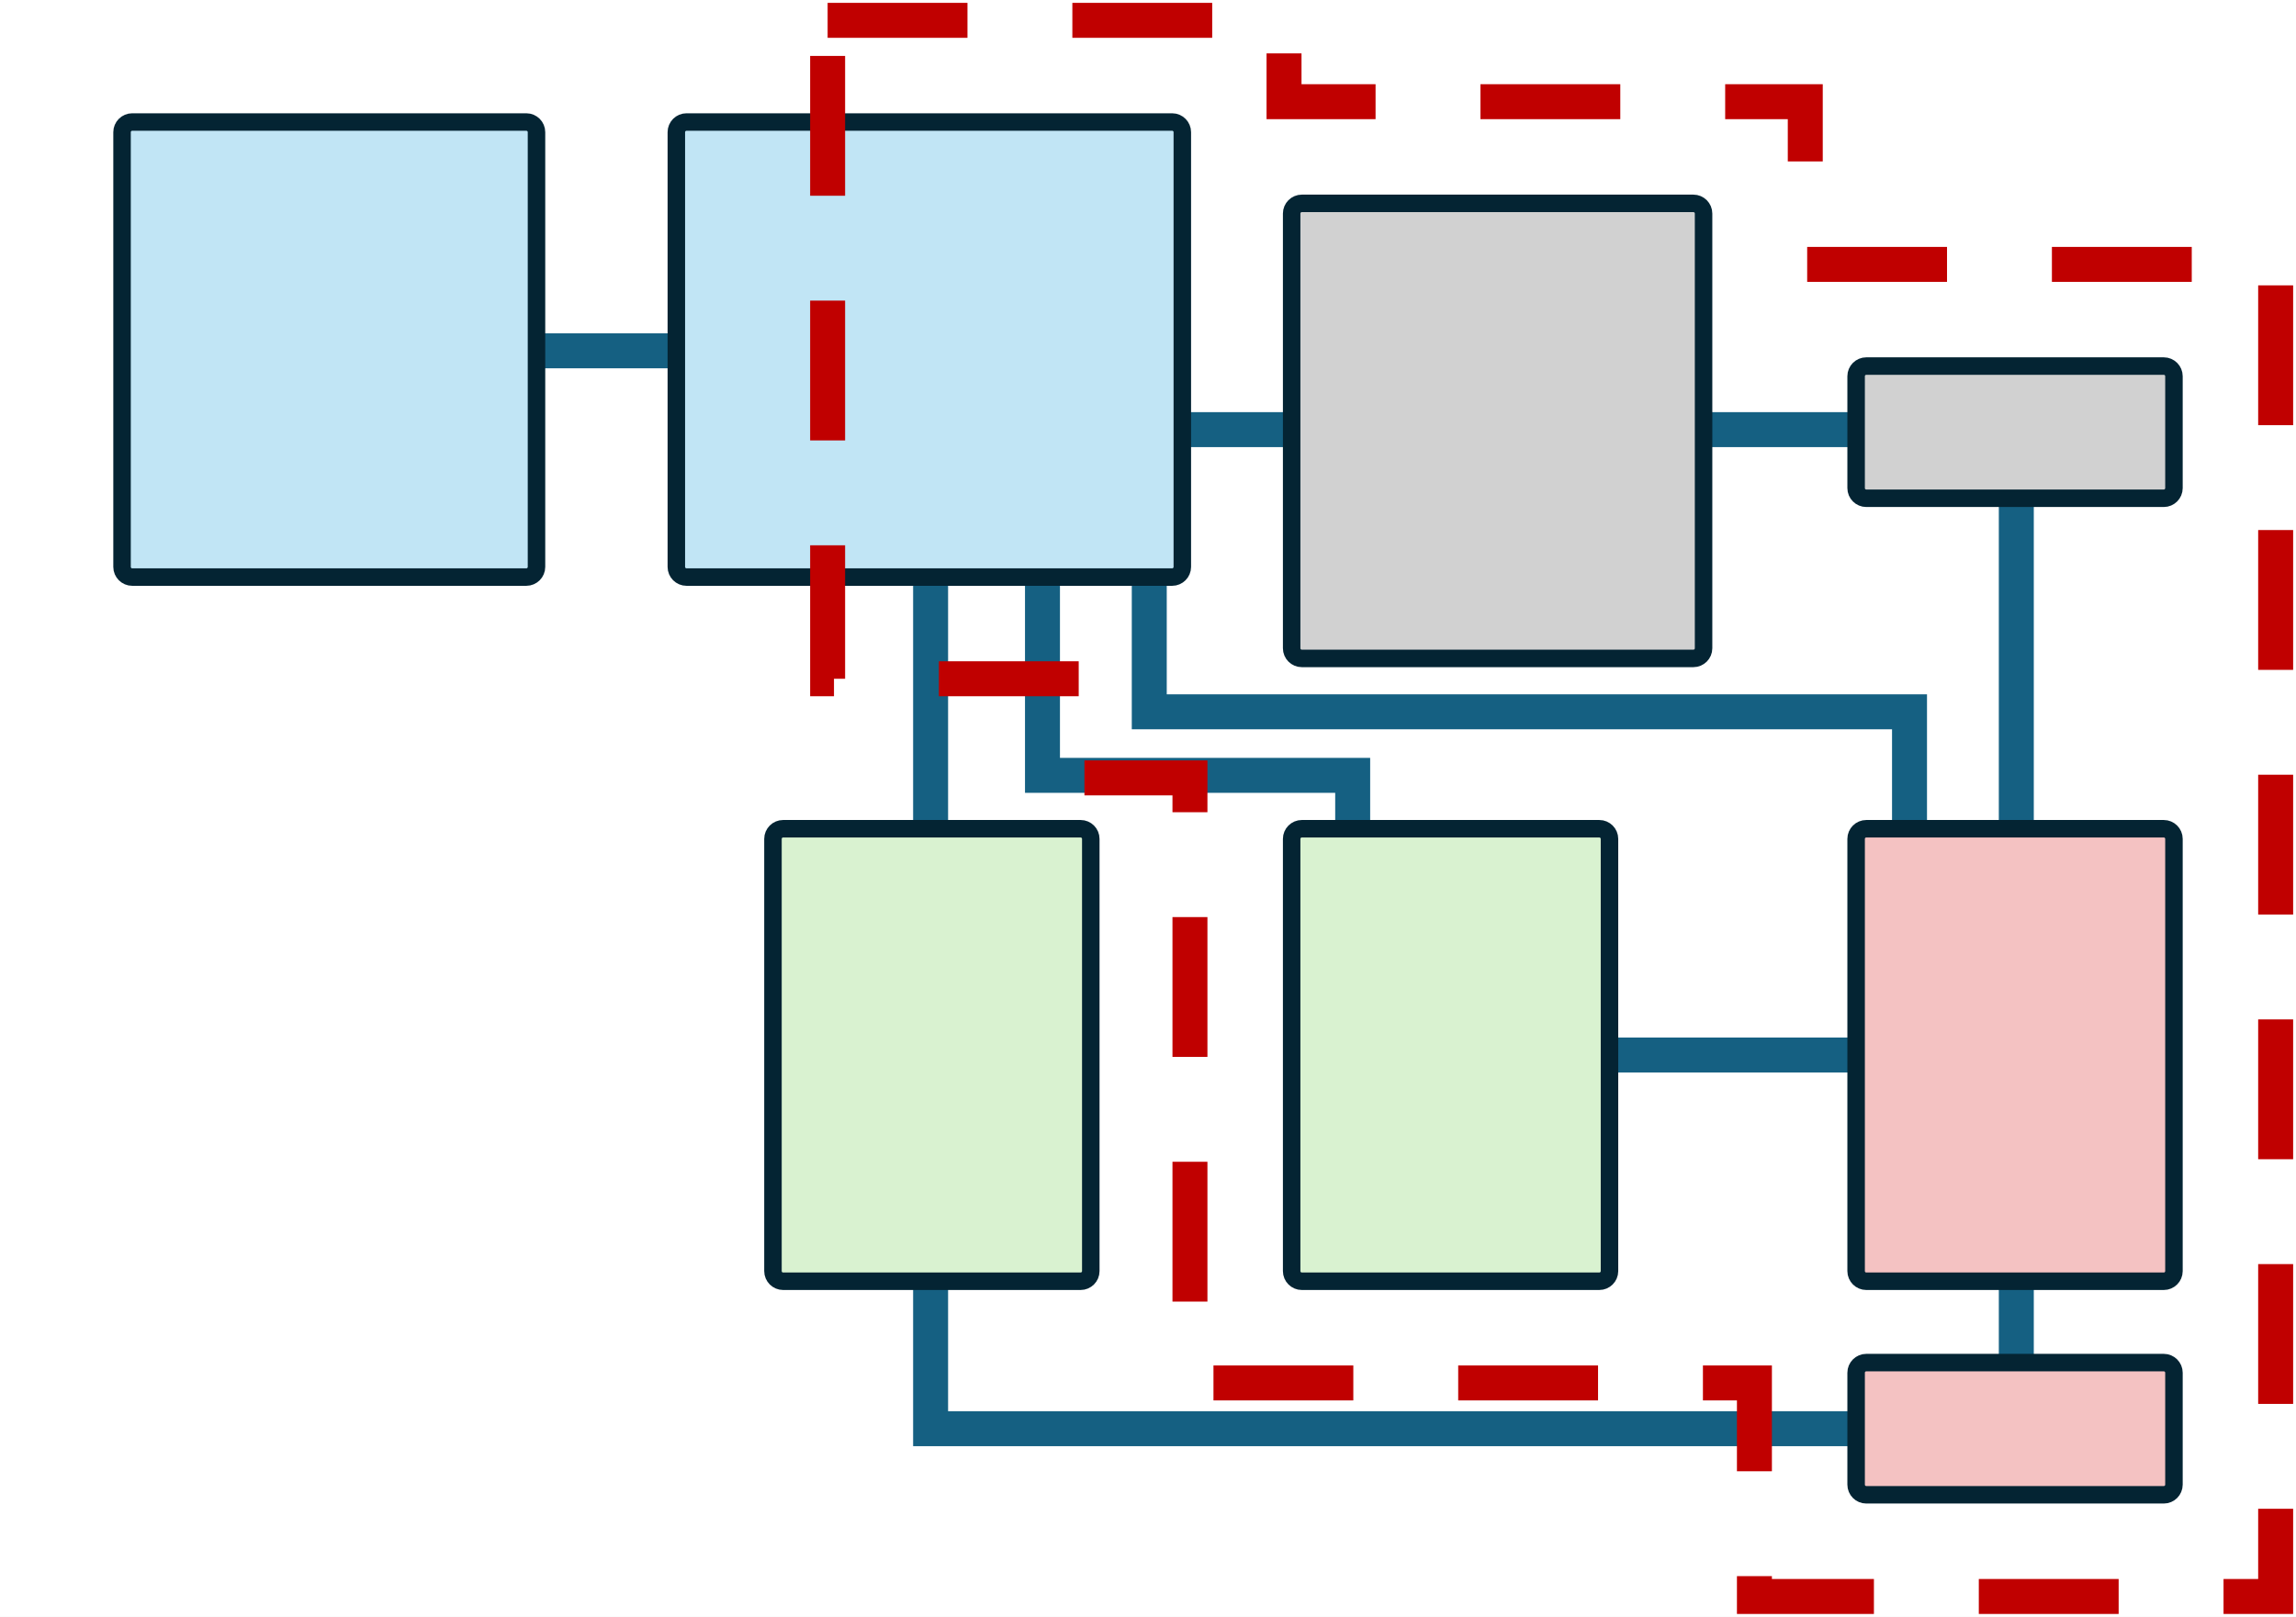
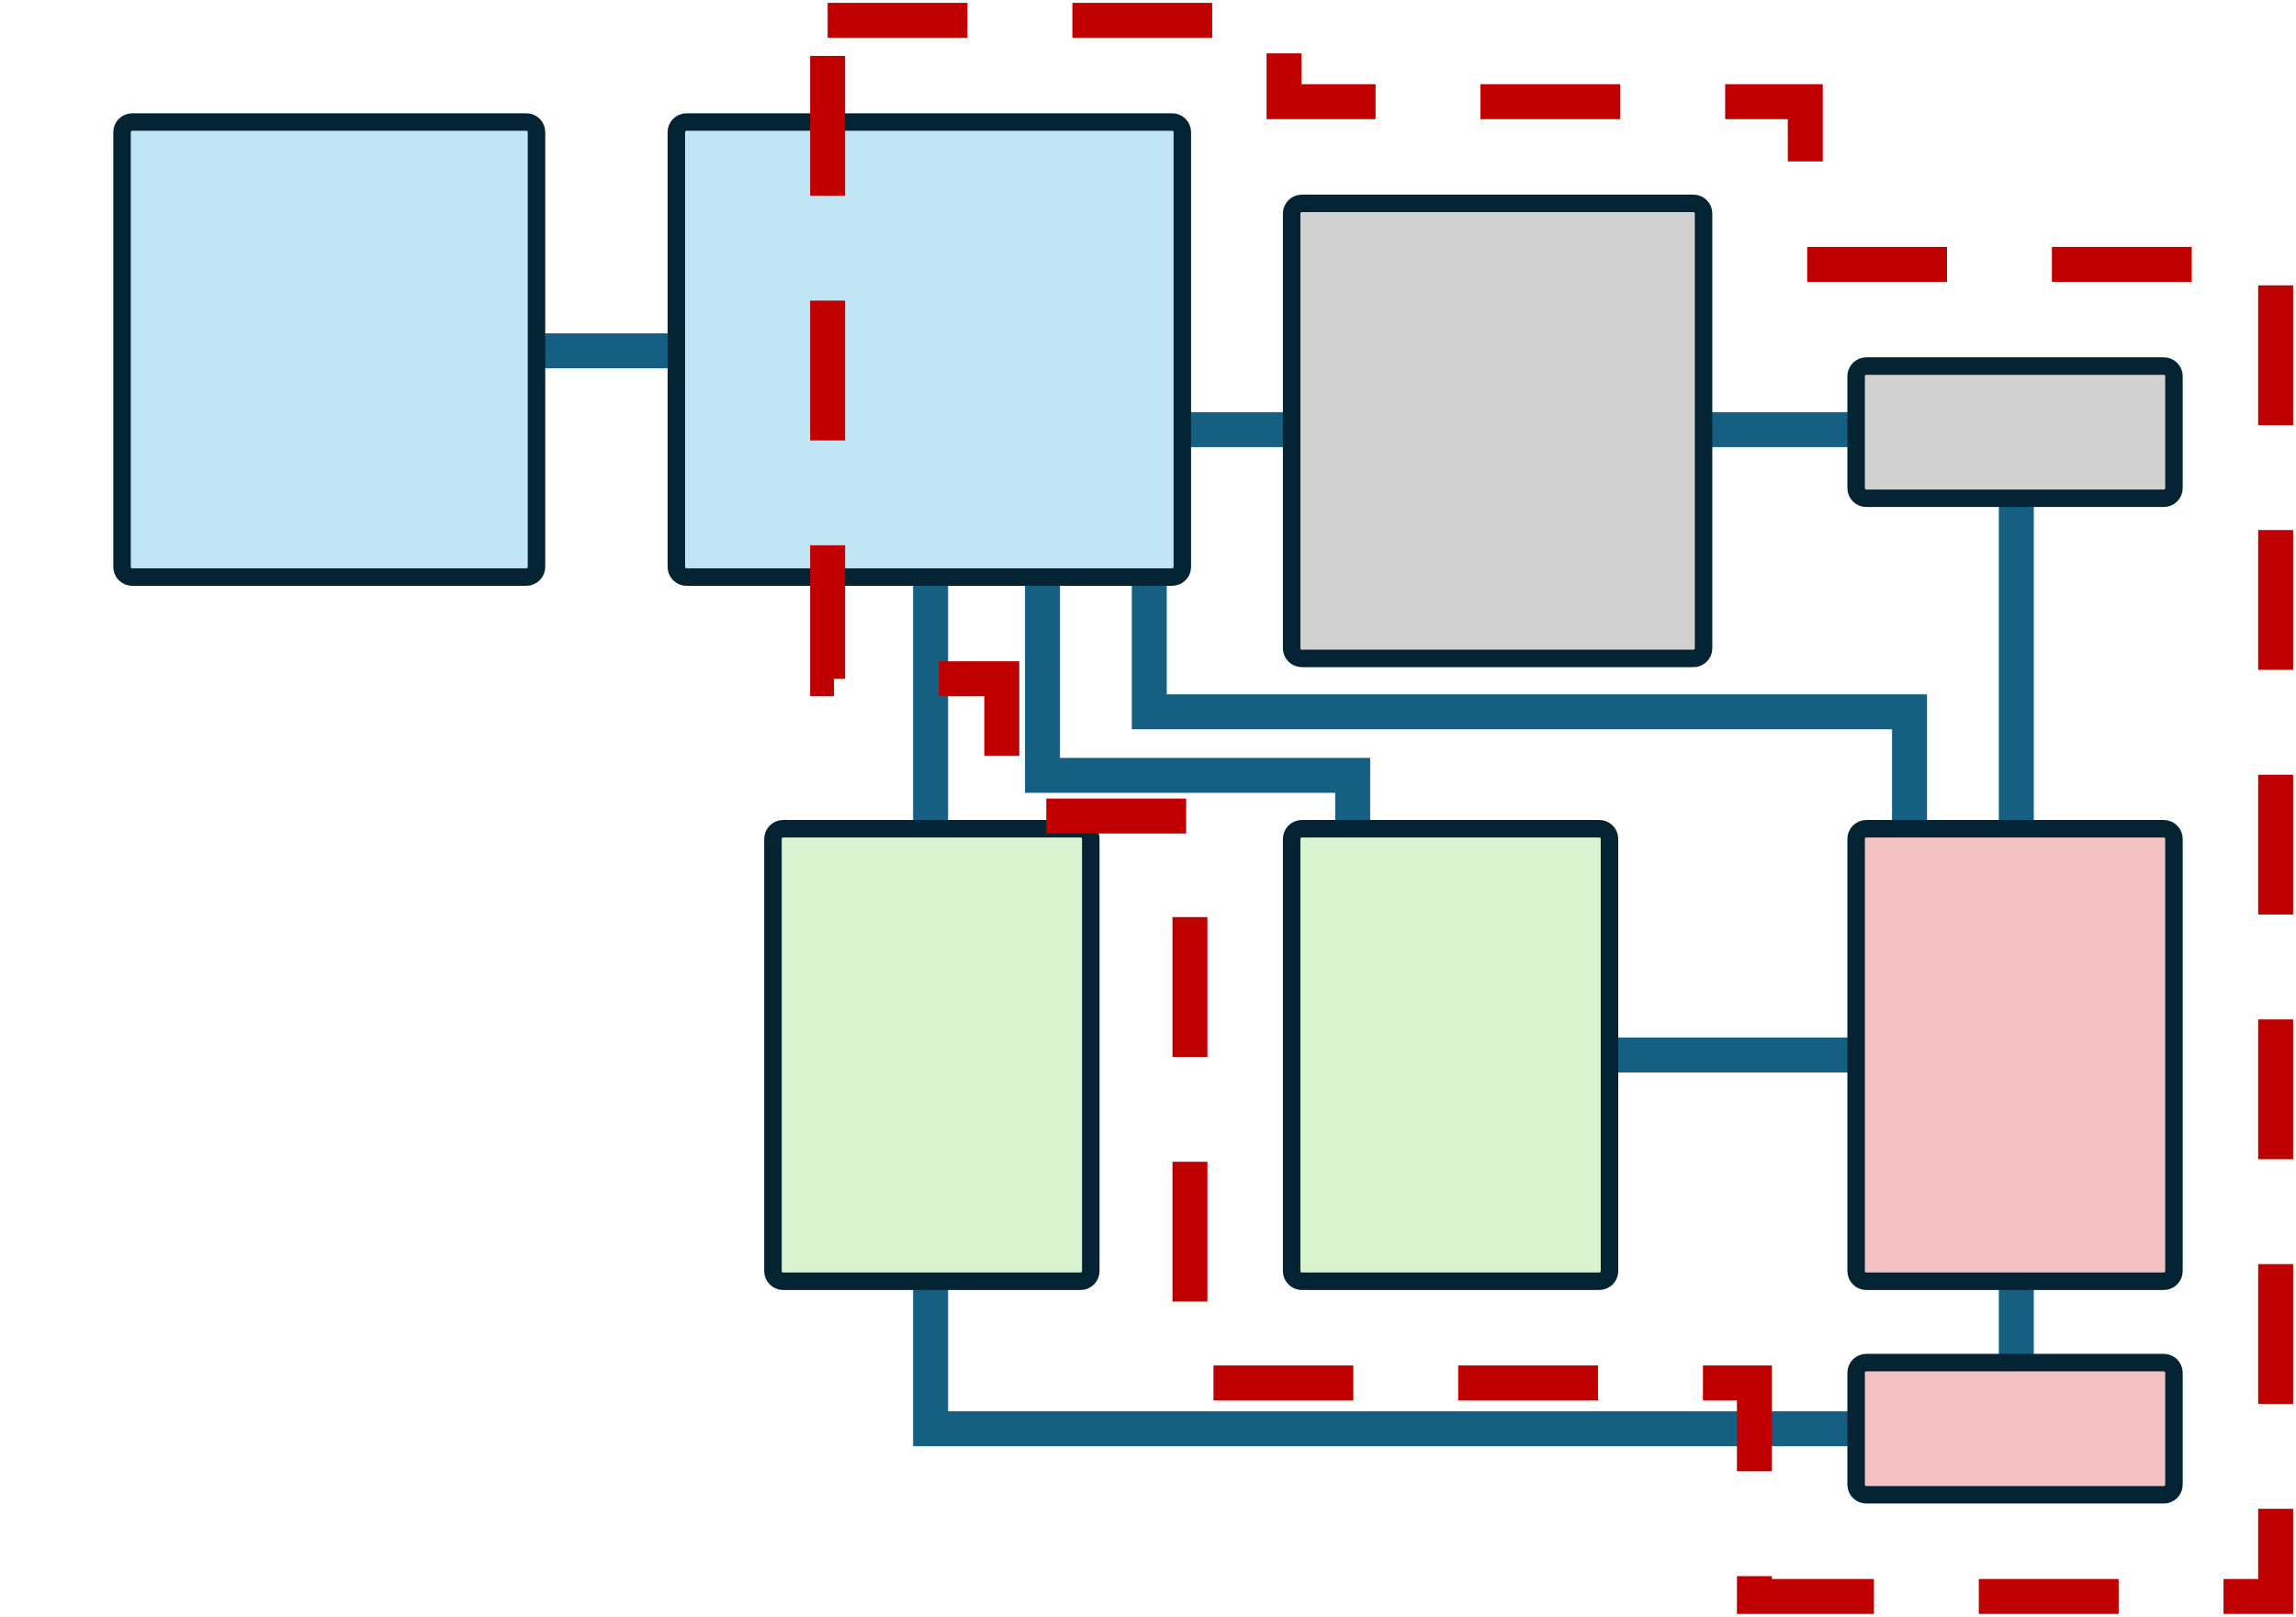
<svg xmlns="http://www.w3.org/2000/svg" version="1.1" class="td-diagram" viewBox="-48 -48 903 636" preserveAspectRatio="xMidYMid meet" role="img">
  <rect x="-48" y="-48" width="903" height="636" fill="#FFFFFF" />
  <path d="M163 90L218 90" fill="none" stroke="#156082" stroke-width="13.75" stroke-linecap="square" stroke-linejoin="miter" class="td-edge" data-edge="mainboard~toolhead_board" data-kind="signal" />
  <path d="M417 121L460 121" fill="none" stroke="#156082" stroke-width="13.75" stroke-linecap="square" stroke-linejoin="miter" class="td-edge" data-edge="toolhead_board~motor" data-kind="power" />
  <path d="M318 179L318 278" fill="none" stroke="#156082" stroke-width="13.75" stroke-linecap="square" stroke-linejoin="miter" class="td-edge" data-edge="toolhead_board~part_cooling_fan" data-kind="power" />
  <path d="M362 179L362 257L484 257L484 278" fill="none" stroke="#156082" stroke-width="13.75" stroke-linecap="square" stroke-linejoin="miter" class="td-edge" data-edge="toolhead_board~hotend_fan" data-kind="power" />
  <path d="M404 179L404 232L703 232L703 278" fill="none" stroke="#156082" stroke-width="13.75" stroke-linecap="square" stroke-linejoin="miter" class="td-edge" data-edge="toolhead_board~heatsink" data-kind="power" />
  <path d="M622 121L682 121" fill="none" stroke="#156082" stroke-width="13.75" stroke-linecap="square" stroke-linejoin="miter" class="td-edge" data-edge="motor~gears" data-kind="mechanical" />
  <path d="M745 148L745 278" fill="none" stroke="#156082" stroke-width="13.75" stroke-linecap="square" stroke-linejoin="miter" class="td-edge" data-edge="gears~heatsink" data-kind="filament" />
  <path d="M745 456L745 488" fill="none" stroke="#156082" stroke-width="13.75" stroke-linecap="square" stroke-linejoin="miter" class="td-edge" data-edge="heatsink~nozzle" data-kind="filament" />
  <path d="M585 367L682 367" fill="none" stroke="#156082" stroke-width="13.75" stroke-linecap="square" stroke-linejoin="miter" class="td-edge" data-edge="hotend_fan~heatsink" data-kind="air" />
  <path d="M318 456L318 514L682 514" fill="none" stroke="#156082" stroke-width="13.75" stroke-linecap="square" stroke-linejoin="miter" class="td-edge" data-edge="part_cooling_fan~nozzle" data-kind="air" />
  <g class="td-block" data-block="mainboard" data-group="control">
    <rect x="0" y="0" width="163" height="179" rx="4" fill="#C1E5F5" stroke="#042433" stroke-width="6.88" />
  </g>
  <g class="td-block is-partial" data-block="toolhead_board" data-group="control">
    <defs>
      <clipPath id="td-clip-toolhead_board">
        <rect x="317.5" y="0" width="99.5" height="179" />
      </clipPath>
    </defs>
    <rect x="218" y="0" width="199" height="179" rx="4" fill="#C1E5F5" stroke="#042433" stroke-width="6.88" />
  </g>
  <g class="td-block is-tool" data-block="motor" data-group="drive">
    <rect x="460" y="32" width="162" height="179" rx="4" fill="#D1D1D1" stroke="#042433" stroke-width="6.88" />
  </g>
  <g class="td-block is-tool" data-block="gears" data-group="drive">
    <rect x="682" y="96" width="125" height="52" rx="4" fill="#D1D1D1" stroke="#042433" stroke-width="6.88" />
  </g>
  <g class="td-block" data-block="part_cooling_fan" data-group="cooling">
    <rect x="256" y="278" width="125" height="178" rx="4" fill="#D9F2D0" stroke="#042433" stroke-width="6.88" />
  </g>
  <g class="td-block is-tool" data-block="hotend_fan" data-group="cooling">
    <rect x="460" y="278" width="125" height="178" rx="4" fill="#D9F2D0" stroke="#042433" stroke-width="6.88" />
  </g>
  <g class="td-block is-tool" data-block="heatsink" data-group="hot">
    <rect x="682" y="278" width="125" height="178" rx="4" fill="#F4C2C2" stroke="#042433" stroke-width="6.88" />
  </g>
  <g class="td-block is-tool" data-block="nozzle" data-group="hot">
    <rect x="682" y="488" width="125" height="52" rx="4" fill="#F4C2C2" stroke="#042433" stroke-width="6.88" />
  </g>
-   <path class="td-boundary" d="M277.5 -40L457 -40L457 -8L662 -8L662 56L847 56L847 580L642 580L642 496L420 496L420 258L378 258L378 219L277.5 219Z" fill="none" stroke="#C00000" stroke-width="13.75" stroke-dasharray="55 41.25" stroke-linejoin="miter" />
+   <path class="td-boundary" d="M277.5 -40L457 -40L457 -8L662 -8L662 56L847 56L847 580L642 580L642 496L420 496L420 273L346 273L346 219L277.5 219Z" fill="none" stroke="#C00000" stroke-width="13.75" stroke-dasharray="55 41.25" stroke-linejoin="miter" />
</svg>
